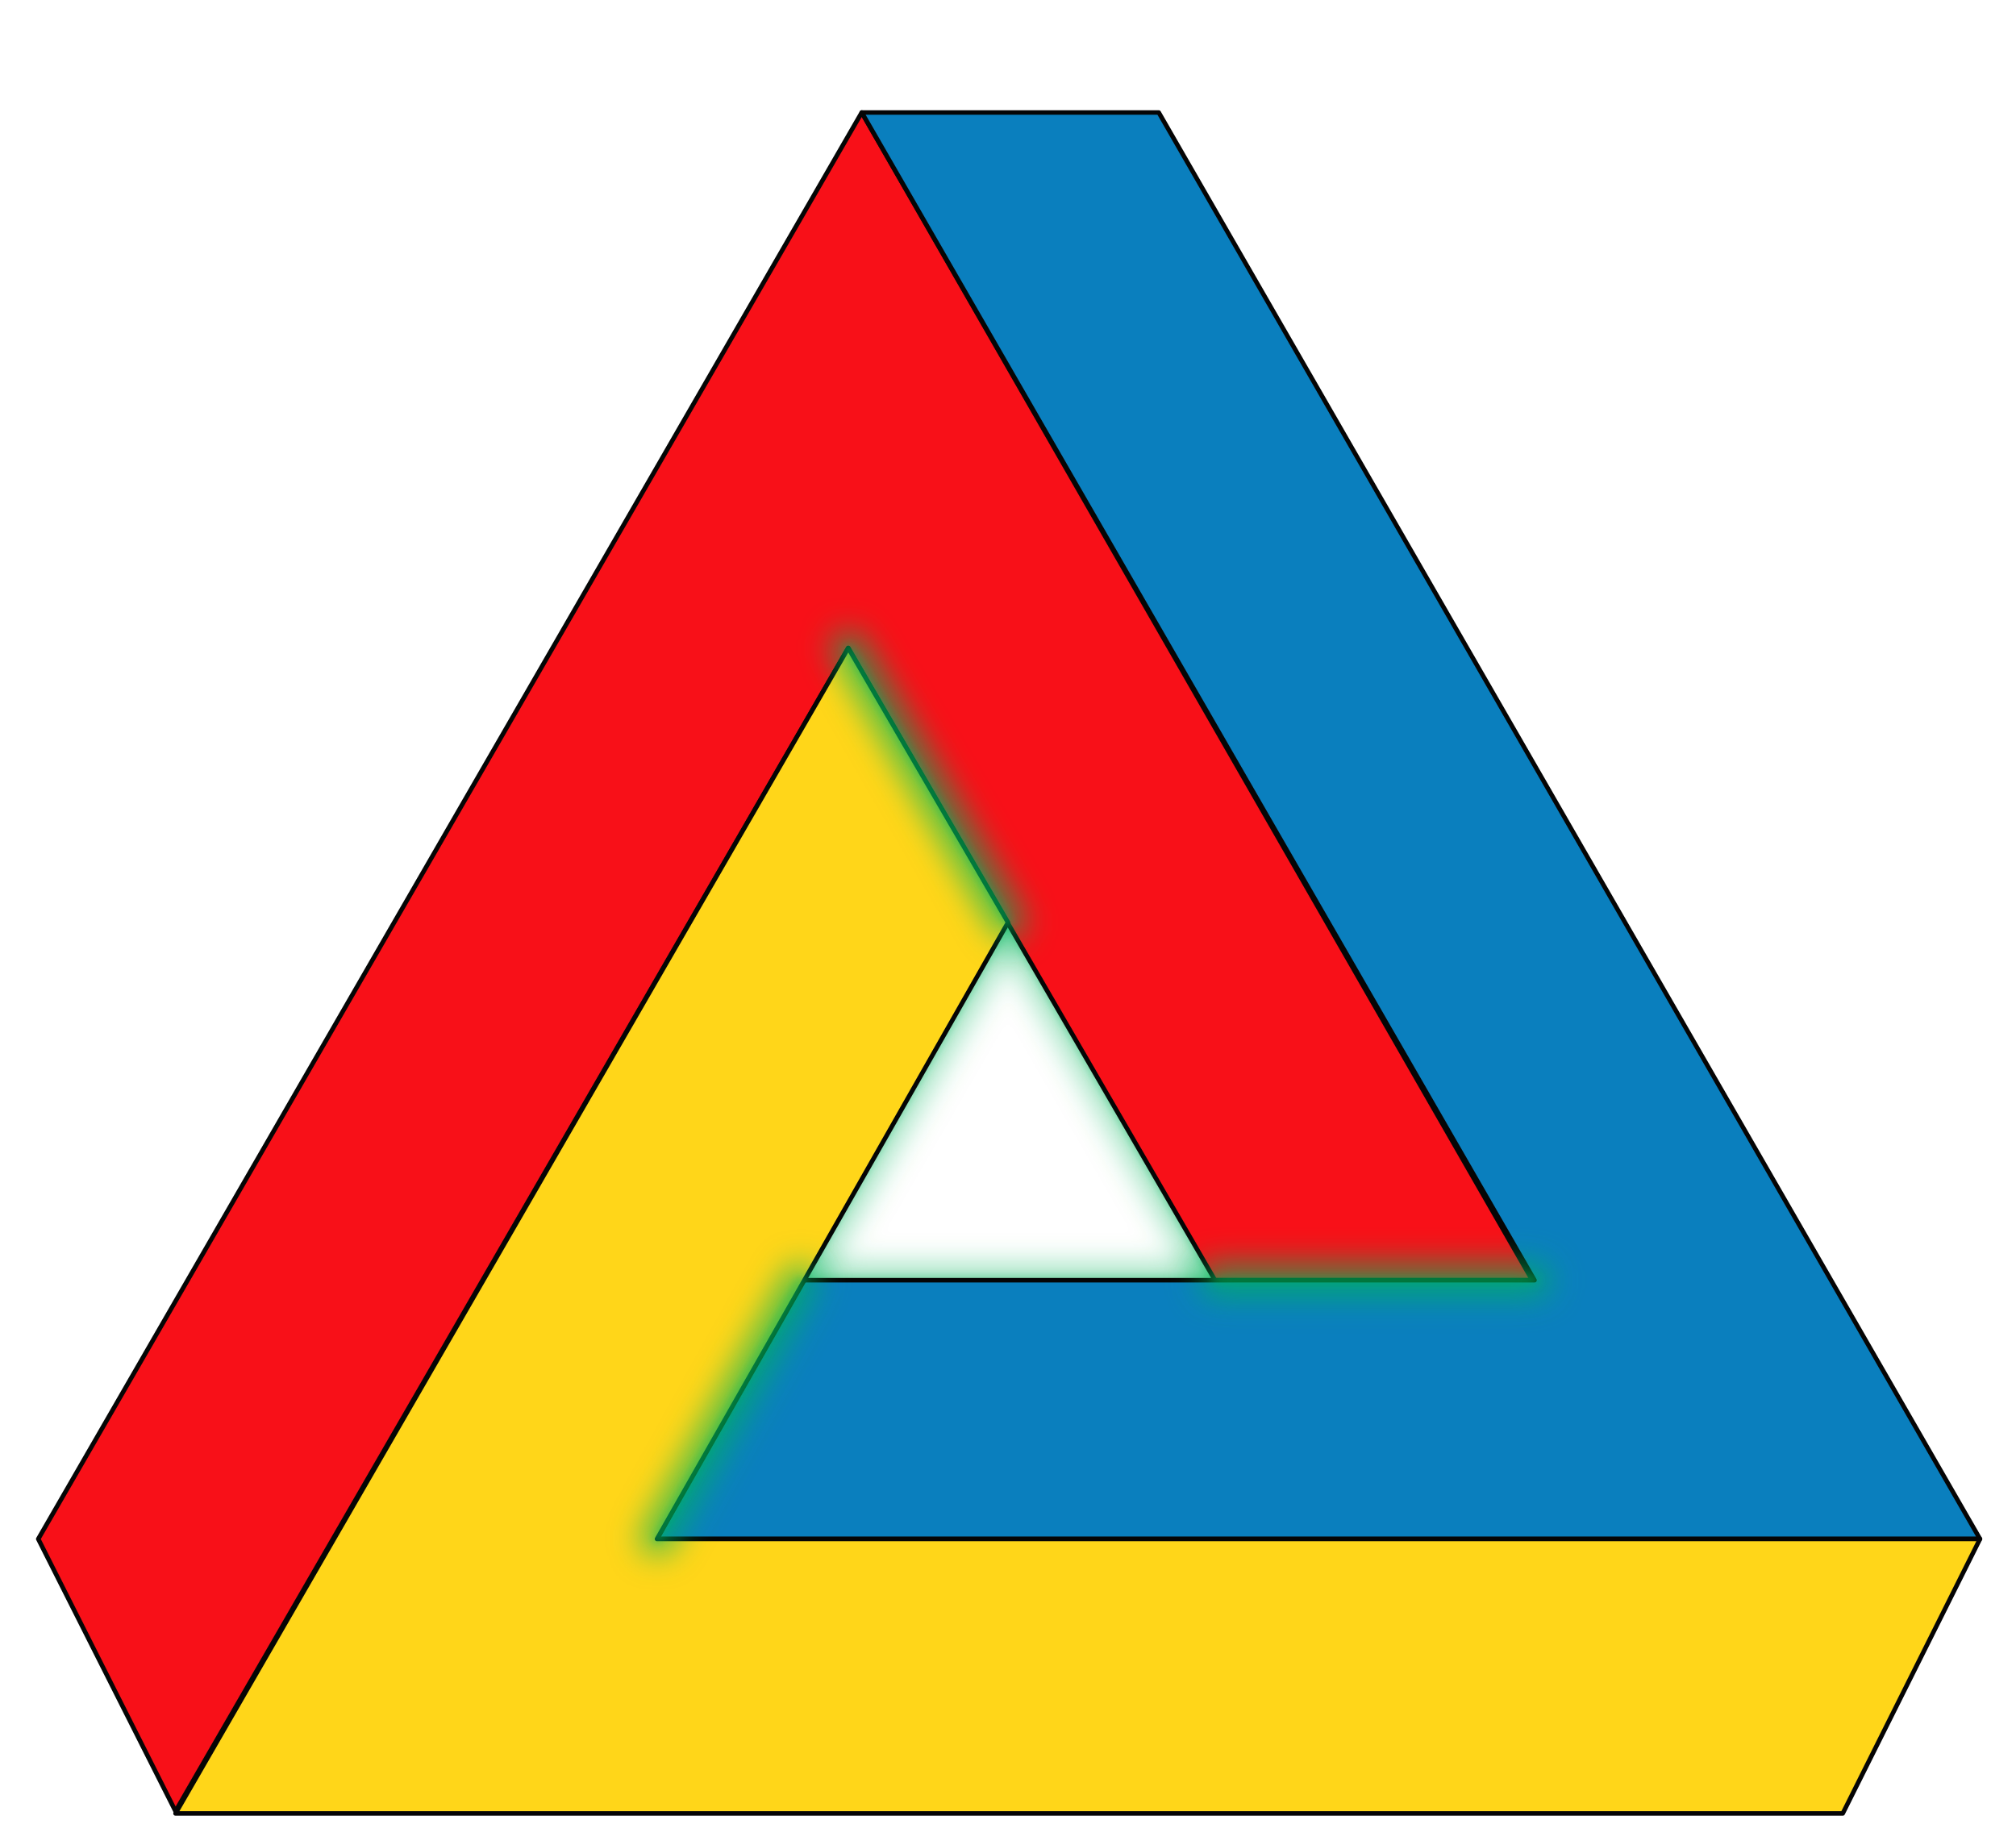
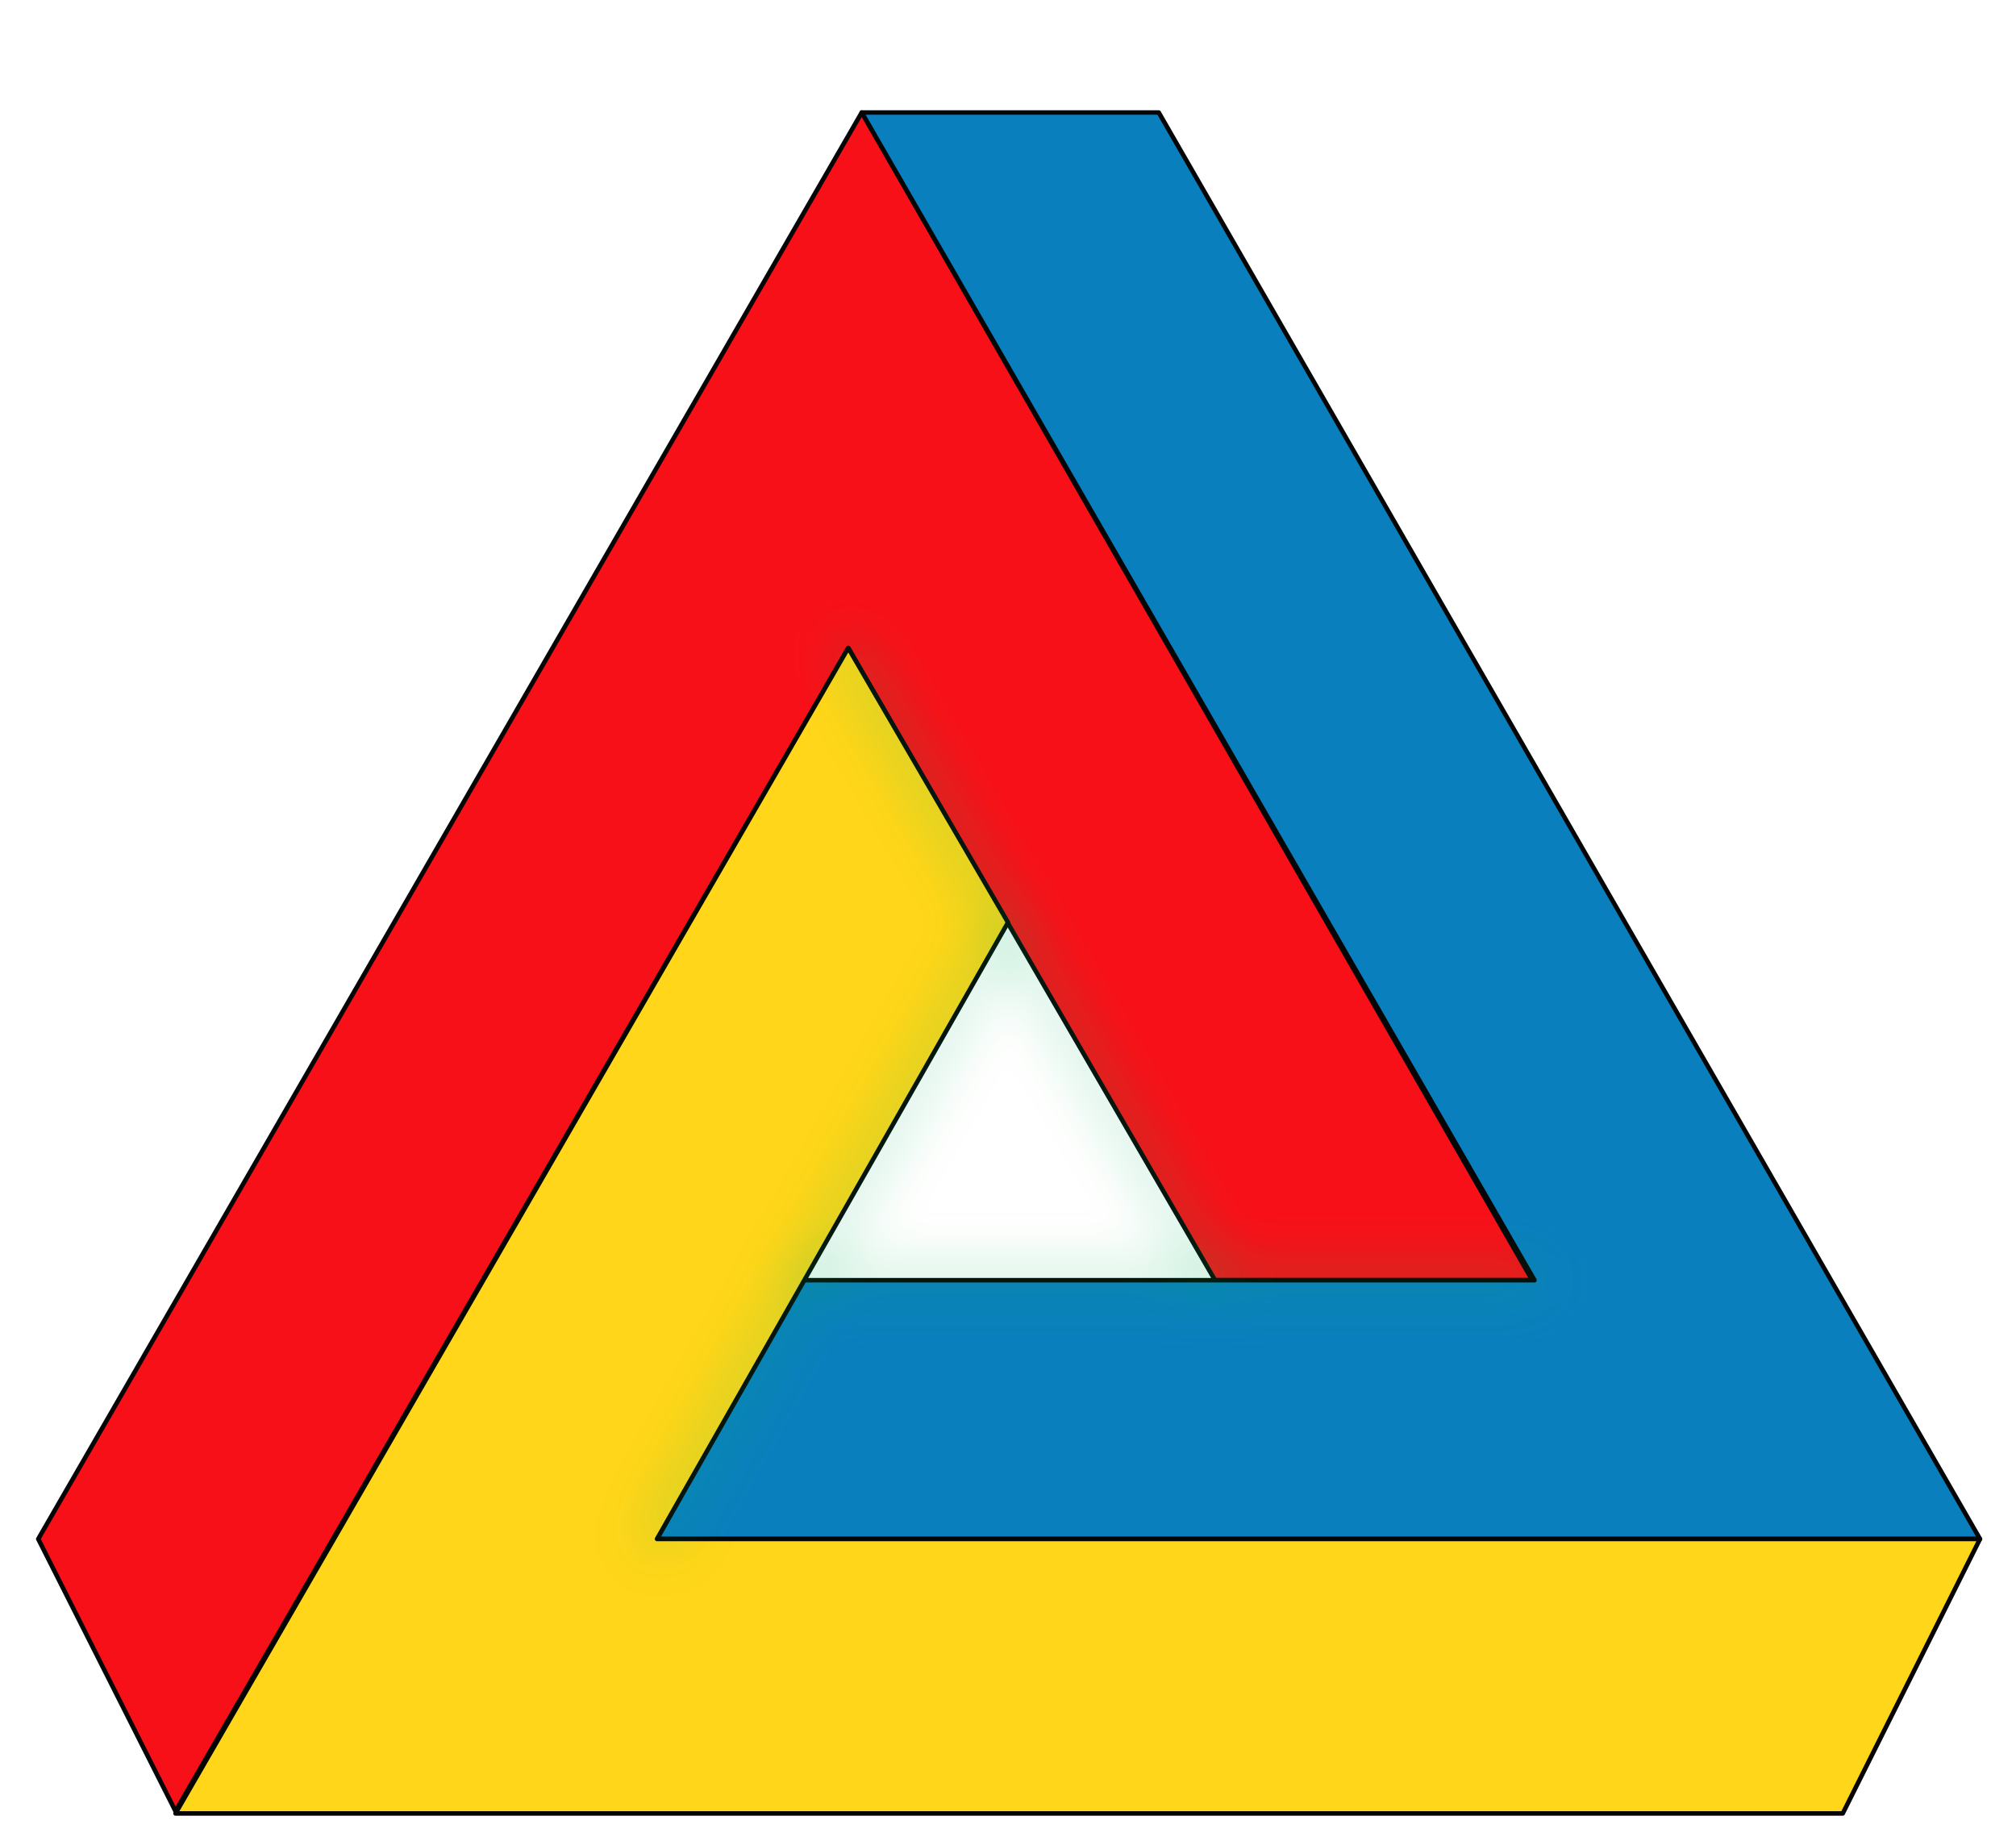
<svg xmlns="http://www.w3.org/2000/svg" viewBox="0 0 896 820" role="img" aria-labelledby="title desc">
  <defs>
-     <clipPath id="inner-void">
-       <path d="M 448 410 L 540 569 L 356 569 Z" />
-     </clipPath>
-     <filter id="soft-glow" x="-80%" y="-80%" width="260%" height="260%">
-       <feGaussianBlur stdDeviation="7" />
-     </filter>
-     <filter id="edge-glow" x="-80%" y="-80%" width="260%" height="260%">
-       <feGaussianBlur stdDeviation="2" />
+     <filter id="soft-glow" x="-100%" y="-100%" width="300%" height="300%">
+       <feGaussianBlur stdDeviation="12" />
    </filter>
    <style>
      .face { stroke: #050505; stroke-width: 2; stroke-linejoin: round; }
      
    </style>
  </defs>
-   <g id="inner-edge-glow" class="cycle-glow" clip-path="url(#inner-void)" fill="none" stroke="#00B559" stroke-linecap="round">
-     <g stroke-width="10" stroke-opacity="0.55" filter="url(#soft-glow)">
-       <path d="M 448 410 L 356 569" />
-       <path d="M 448 410 L 540 569" />
-       <path d="M 356 569 L 540 569" />
-     </g>
-     <g stroke-width="3" stroke-opacity="0.45" filter="url(#edge-glow)">
-       <path d="M 448 410 L 356 569" />
-       <path d="M 448 410 L 540 569" />
-       <path d="M 356 569 L 540 569" />
-     </g>
-   </g>
  <path id="left" class="face cycle-left" fill="#F81018" d="M 383 50 L 681 569 L 540 569 L 377 288 L 78 805 L 17 684 Z" />
  <path id="right" class="face cycle-right" fill="#0A7FBE" d="M 383 50 L 515 50 L 880 684 L 292 684 L 356 569 L 682 569 Z" />
  <path id="base" class="face cycle-base" fill="#FFD619" d="M 377 288 L 448 410 L 292 684 L 880 684 L 819 806 L 78 806 Z" />
-   <g id="extended-edge-glow" class="cycle-glow" fill="none" stroke="#00B559" stroke-linecap="round">
-     <g stroke-width="15" stroke-opacity="0.70" filter="url(#soft-glow)">
-       <path d="M 356 569 L 292 684" />
-       <path d="M 377 288 L 448 410" />
-       <path d="M 540 569 L 682 569" />
-     </g>
-     <g stroke-width="3" stroke-opacity="0.52" filter="url(#edge-glow)">
-       <path d="M 356 569 L 292 684" />
-       <path d="M 377 288 L 448 410" />
-       <path d="M 540 569 L 682 569" />
-     </g>
+   <g id="hidden-face-glow" class="cycle-glow" fill="none" stroke="#00B559" stroke-linecap="round" stroke-width="7" stroke-opacity="0.40" filter="url(#soft-glow)">
+     <path d="M 448 410 L 292 684" />
+     <path d="M 377 288 L 540 569" />
+     <path d="M 356 569 L 682 569" />
  </g>
</svg>
